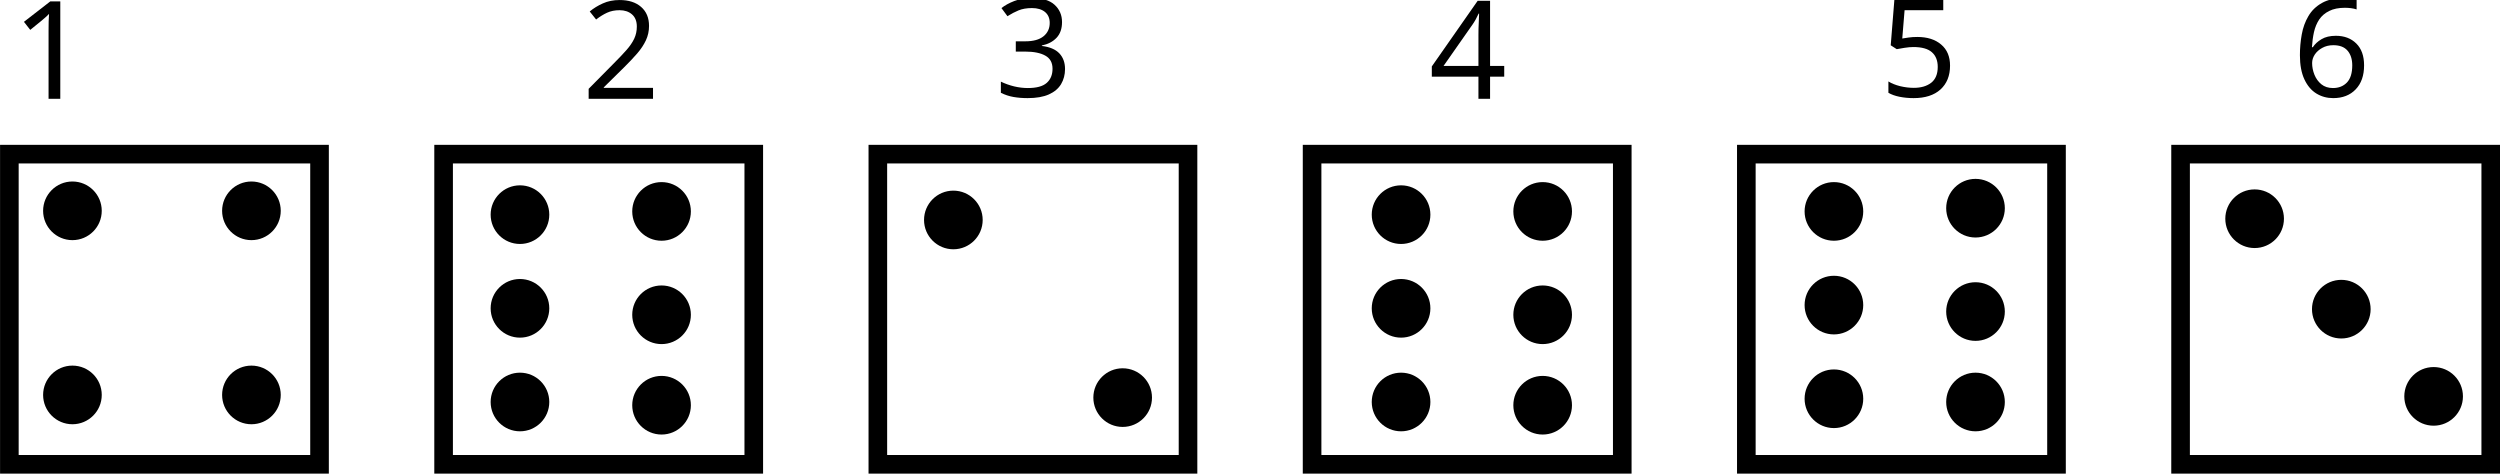
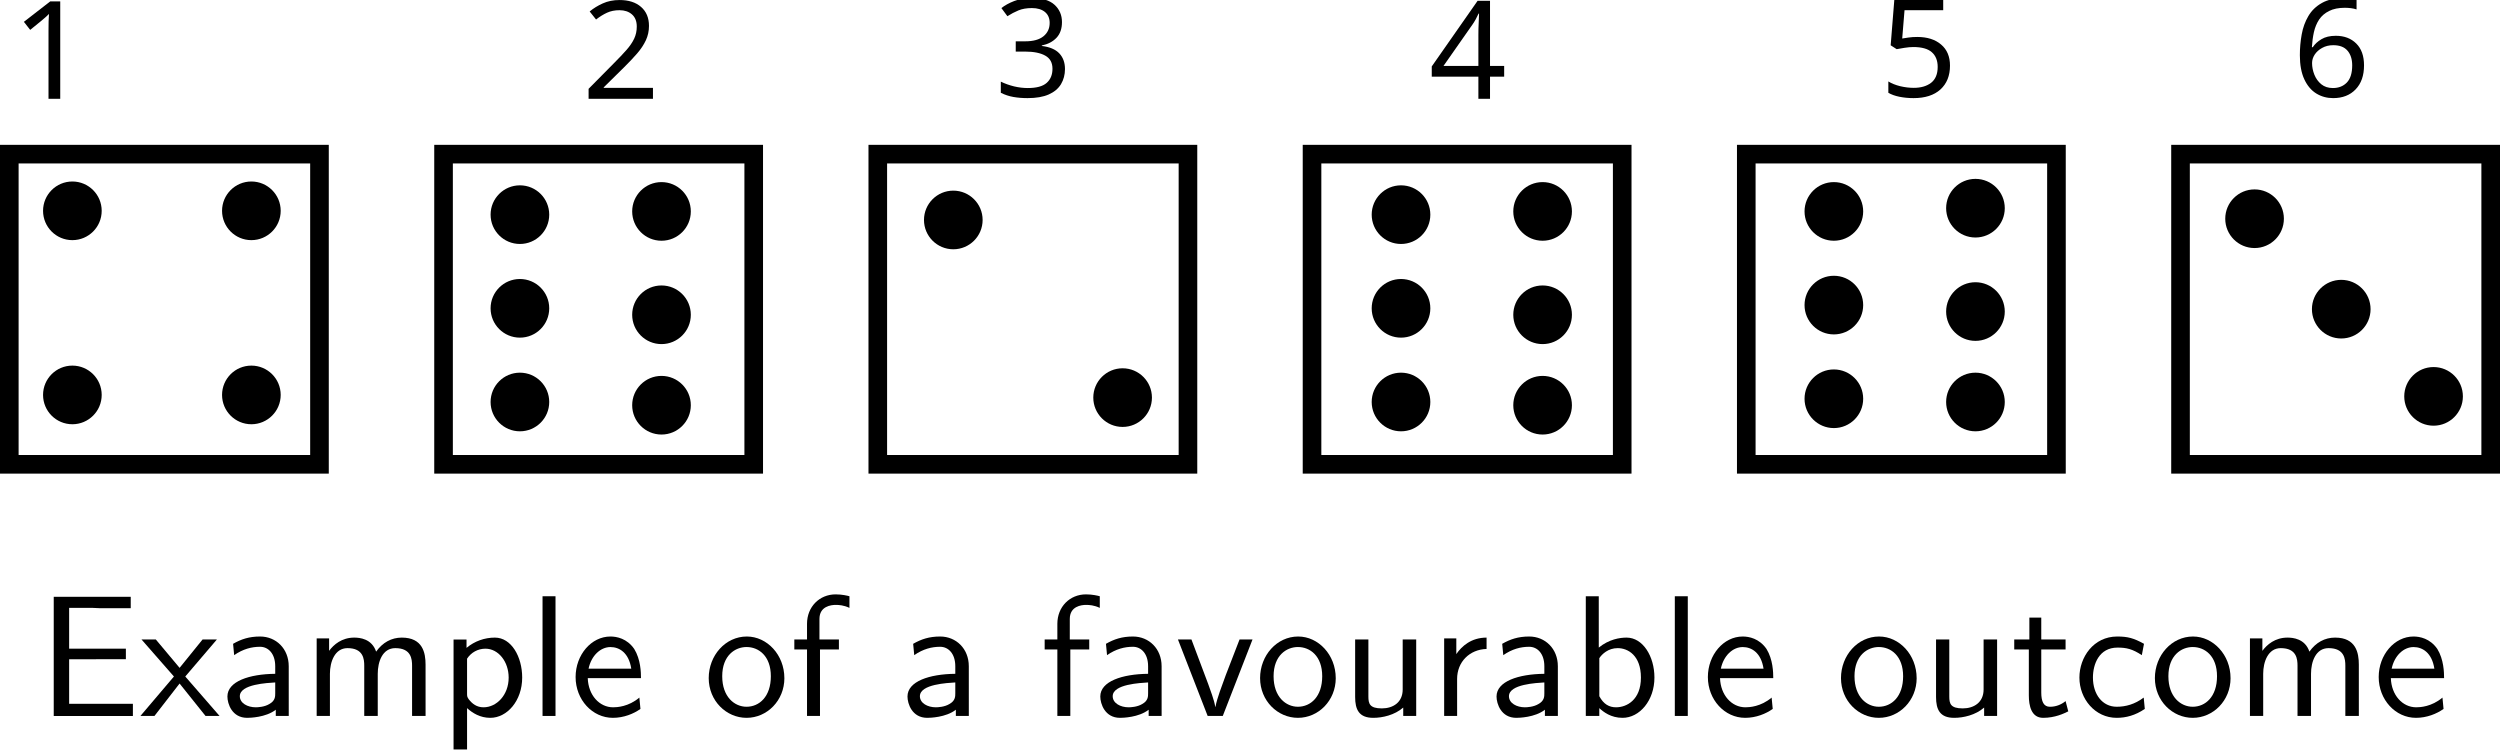
- <svg xmlns="http://www.w3.org/2000/svg" xmlns:xlink="http://www.w3.org/1999/xlink" width="403" height="76.356" id="svg2" version="1.1">
+ <svg xmlns="http://www.w3.org/2000/svg" xmlns:ns2="http://www.iki.fi/pav/software/textext/" xmlns:xlink="http://www.w3.org/1999/xlink" width="403" height="120.812" id="svg2" version="1.1">
  <defs id="defs4" />
-   <g id="layer1" transform="translate(-67.0625,-151.8006)">
-     <rect style="fill:none;stroke:#000000;stroke-opacity:1" id="rect2985" width="50" height="50" x="68.571" y="176.648" />
-     <use x="0" y="0" xlink:href="#rect2985" id="use3803" style="stroke-width:3;stroke-miterlimit:4;stroke-dasharray:none" width="744.094" height="1052.362" />
-     <use x="0" y="0" xlink:href="#rect2985" transform="translate(70,0)" id="use3805" style="stroke-width:3;stroke-miterlimit:4;stroke-dasharray:none" width="744.094" height="1052.362" />
-     <use x="0" y="0" xlink:href="#rect2985" transform="translate(140,0)" id="use3807" style="stroke-width:3;stroke-miterlimit:4;stroke-dasharray:none" width="744.094" height="1052.362" />
-     <use x="0" y="0" xlink:href="#rect2985" transform="translate(210,0)" id="use3809" style="stroke-width:3;stroke-miterlimit:4;stroke-dasharray:none" width="744.094" height="1052.362" />
-     <use x="0" y="0" xlink:href="#rect2985" transform="translate(280,0)" id="use3811" style="stroke-width:3;stroke-miterlimit:4;stroke-dasharray:none" width="744.094" height="1052.362" />
-     <use x="0" y="0" xlink:href="#rect2985" transform="translate(350,0)" id="use3813" style="stroke-width:3;stroke-miterlimit:4;stroke-dasharray:none" width="744.094" height="1052.362" />
-     <g id="g3839" transform="translate(210.7678,-3.5142125e-7)">
-       <path transform="matrix(0.8293862,0,0,0.8688808,36.33401,-29.83347)" d="m 145.065,265.646 c 0,3.004 -2.552,5.44 -5.699,5.44 -3.147,0 -5.699,-2.436 -5.699,-5.44 0,-3.004 2.552,-5.44 5.699,-5.44 3.147,0 5.699,2.436 5.699,5.44 z" id="path3815" style="fill:#000000;fill-opacity:1;stroke:none" />
-       <use height="1052.362" width="744.094" transform="translate(3.7000001e-7,-15.09948)" id="use3819" xlink:href="#path3815" y="0" x="0" />
-       <use height="1052.362" width="744.094" id="use3821" transform="translate(0,15.09948)" xlink:href="#path3815" y="0" x="0" />
-       <use height="1052.362" width="744.094" id="use3823" transform="translate(22.8245,-15.62016)" xlink:href="#path3815" y="0" x="0" />
-       <use height="1052.362" width="744.094" id="use3825" transform="translate(22.8245,1.041344)" xlink:href="#path3815" y="0" x="0" />
-       <use height="1052.362" width="744.094" id="use3827" transform="translate(22.8245,15.62016)" xlink:href="#path3815" y="0" x="0" />
+   <g transform="translate(-67.07143,-151.8006)" id="layer1">
+     <rect y="176.648" x="68.571" height="50" width="50" id="rect2985" style="fill:none;stroke:#000000;stroke-opacity:1" />
+     <use height="1052.362" width="744.094" style="stroke-width:3;stroke-miterlimit:4;stroke-dasharray:none" id="use3803" xlink:href="#rect2985" y="0" x="0" />
+     <use height="1052.362" width="744.094" style="stroke-width:3;stroke-miterlimit:4;stroke-dasharray:none" id="use3805" transform="translate(70,0)" xlink:href="#rect2985" y="0" x="0" />
+     <use height="1052.362" width="744.094" style="stroke-width:3;stroke-miterlimit:4;stroke-dasharray:none" id="use3807" transform="translate(140,0)" xlink:href="#rect2985" y="0" x="0" />
+     <use height="1052.362" width="744.094" style="stroke-width:3;stroke-miterlimit:4;stroke-dasharray:none" id="use3809" transform="translate(210,0)" xlink:href="#rect2985" y="0" x="0" />
+     <use height="1052.362" width="744.094" style="stroke-width:3;stroke-miterlimit:4;stroke-dasharray:none" id="use3811" transform="translate(280,0)" xlink:href="#rect2985" y="0" x="0" />
+     <use height="1052.362" width="744.094" style="stroke-width:3;stroke-miterlimit:4;stroke-dasharray:none" id="use3813" transform="translate(350,0)" xlink:href="#rect2985" y="0" x="0" />
+     <g transform="translate(210.7678,-3.5142125e-7)" id="g3839">
+       <path style="fill:#000000;fill-opacity:1;stroke:none" id="path3815" d="m 145.065,265.646 c 0,3.004 -2.552,5.44 -5.699,5.44 -3.147,0 -5.699,-2.436 -5.699,-5.44 0,-3.004 2.552,-5.44 5.699,-5.44 3.147,0 5.699,2.436 5.699,5.44 z" transform="matrix(0.8293862,0,0,0.8688808,36.33401,-29.83347)" />
+       <use x="0" y="0" xlink:href="#path3815" id="use3819" transform="translate(3.7000001e-7,-15.09948)" width="744.094" height="1052.362" />
+       <use x="0" y="0" xlink:href="#path3815" transform="translate(0,15.09948)" id="use3821" width="744.094" height="1052.362" />
+       <use x="0" y="0" xlink:href="#path3815" transform="translate(22.8245,-15.62016)" id="use3823" width="744.094" height="1052.362" />
+       <use x="0" y="0" xlink:href="#path3815" transform="translate(22.8245,1.041344)" id="use3825" width="744.094" height="1052.362" />
+       <use x="0" y="0" xlink:href="#path3815" transform="translate(22.8245,15.62016)" id="use3827" width="744.094" height="1052.362" />
    </g>
-     <g id="g3847" transform="translate(155.9879,76.63614)">
-       <use height="1052.362" width="744.094" id="use3829" transform="translate(69.07924,-14.05814)" xlink:href="#path3815" y="0" x="0" />
-       <use height="1052.362" width="744.094" id="use3831" transform="translate(95.76626,-14.05814)" xlink:href="#path3815" y="0" x="0" />
-       <use height="1052.362" width="744.094" id="use3833" transform="translate(69.07924,15.09948)" xlink:href="#path3815" y="0" x="0" />
-       <use height="1052.362" width="744.094" id="use3835" transform="translate(95.76626,15.09948)" xlink:href="#path3815" y="0" x="0" />
-       <use height="1052.362" width="744.094" id="use3837" transform="translate(81.92592,1.562016)" xlink:href="#path3815" y="0" x="0" />
+     <g transform="translate(-69.45901,0.3348599)" id="g3895">
+       <path style="fill:#000000;fill-opacity:1;stroke:none" id="use3817" d="m 145.065,265.646 c 0,3.004 -2.552,5.44 -5.699,5.44 -3.147,0 -5.699,-2.436 -5.699,-5.44 0,-3.004 2.552,-5.44 5.699,-5.44 3.147,0 5.699,2.436 5.699,5.44 z" transform="matrix(0.8293862,0,0,0.8688808,174.6149,-43.89161)" />
+       <path style="fill:#000000;fill-opacity:1;stroke:none" id="use3856" d="m 145.065,265.646 c 0,3.004 -2.552,5.44 -5.699,5.44 -3.147,0 -5.699,-2.436 -5.699,-5.44 0,-3.004 2.552,-5.44 5.699,-5.44 3.147,0 5.699,2.436 5.699,5.44 z" transform="matrix(0.8293862,0,0,0.8688808,201.9076,-15.25466)" />
    </g>
-     <use x="0" y="0" xlink:href="#use3817" id="use3854" transform="translate(-120.5624,99.58644)" width="744.094" height="1052.362" />
-     <g id="g3895" transform="translate(-69.45901,0.3348599)">
-       <path transform="matrix(0.8293862,0,0,0.8688808,174.6149,-43.89161)" d="m 145.065,265.646 c 0,3.004 -2.552,5.44 -5.699,5.44 -3.147,0 -5.699,-2.436 -5.699,-5.44 0,-3.004 2.552,-5.44 5.699,-5.44 3.147,0 5.699,2.436 5.699,5.44 z" id="use3817" style="fill:#000000;fill-opacity:1;stroke:none" />
-       <path transform="matrix(0.8293862,0,0,0.8688808,201.9076,-15.25466)" d="m 145.065,265.646 c 0,3.004 -2.552,5.44 -5.699,5.44 -3.147,0 -5.699,-2.436 -5.699,-5.44 0,-3.004 2.552,-5.44 5.699,-5.44 3.147,0 5.699,2.436 5.699,5.44 z" id="use3856" style="fill:#000000;fill-opacity:1;stroke:none" />
+     <g transform="translate(70.6196,-0.3845415)" id="g3884">
+       <path transform="matrix(0.8293862,0,0,0.8688808,244.2999,-43.37094)" d="m 145.065,265.646 c 0,3.004 -2.552,5.44 -5.699,5.44 -3.147,0 -5.699,-2.436 -5.699,-5.44 0,-3.004 2.552,-5.44 5.699,-5.44 3.147,0 5.699,2.436 5.699,5.44 z" id="use3858" style="fill:#000000;fill-opacity:1;stroke:none" />
+       <path transform="matrix(0.8293862,0,0,0.8688808,273.1546,-14.73399)" d="m 145.065,265.646 c 0,3.004 -2.552,5.44 -5.699,5.44 -3.147,0 -5.699,-2.436 -5.699,-5.44 0,-3.004 2.552,-5.44 5.699,-5.44 3.147,0 5.699,2.436 5.699,5.44 z" id="use3860" style="fill:#000000;fill-opacity:1;stroke:none" />
+       <path transform="matrix(0.8293862,0,0,0.8688808,258.273,-28.79213)" d="m 145.065,265.646 c 0,3.004 -2.552,5.44 -5.699,5.44 -3.147,0 -5.699,-2.436 -5.699,-5.44 0,-3.004 2.552,-5.44 5.699,-5.44 3.147,0 5.699,2.436 5.699,5.44 z" id="use3862" style="fill:#000000;fill-opacity:1;stroke:none" />
    </g>
-     <g id="g3884" transform="translate(70.6196,-0.3845415)">
-       <path style="fill:#000000;fill-opacity:1;stroke:none" id="use3858" d="m 145.065,265.646 c 0,3.004 -2.552,5.44 -5.699,5.44 -3.147,0 -5.699,-2.436 -5.699,-5.44 0,-3.004 2.552,-5.44 5.699,-5.44 3.147,0 5.699,2.436 5.699,5.44 z" transform="matrix(0.8293862,0,0,0.8688808,244.2999,-43.37094)" />
-       <path style="fill:#000000;fill-opacity:1;stroke:none" id="use3860" d="m 145.065,265.646 c 0,3.004 -2.552,5.44 -5.699,5.44 -3.147,0 -5.699,-2.436 -5.699,-5.44 0,-3.004 2.552,-5.44 5.699,-5.44 3.147,0 5.699,2.436 5.699,5.44 z" transform="matrix(0.8293862,0,0,0.8688808,273.1546,-14.73399)" />
-       <path style="fill:#000000;fill-opacity:1;stroke:none" id="use3862" d="m 145.065,265.646 c 0,3.004 -2.552,5.44 -5.699,5.44 -3.147,0 -5.699,-2.436 -5.699,-5.44 0,-3.004 2.552,-5.44 5.699,-5.44 3.147,0 5.699,2.436 5.699,5.44 z" transform="matrix(0.8293862,0,0,0.8688808,258.273,-28.79213)" />
+     <g transform="translate(-350.9676,-0.6180483)" id="g3889">
+       <use x="0" y="0" xlink:href="#use3817" transform="translate(139.5027,-0.5206717)" id="use3864" width="744.094" height="1052.362" />
+       <use x="0" y="0" xlink:href="#use3817" transform="translate(168.3575,-0.5206717)" id="use3866" width="744.094" height="1052.362" />
+       <use x="0" y="0" xlink:href="#use3817" transform="translate(139.5027,29.15762)" id="use3868" width="744.094" height="1052.362" />
+       <use x="0" y="0" xlink:href="#use3817" transform="translate(168.3575,29.15762)" id="use3870" width="744.094" height="1052.362" />
    </g>
-     <g id="g3889" transform="translate(-350.9676,-0.6180483)">
-       <use height="1052.362" width="744.094" id="use3864" transform="translate(139.5027,-0.5206717)" xlink:href="#use3817" y="0" x="0" />
-       <use height="1052.362" width="744.094" id="use3866" transform="translate(168.3575,-0.5206717)" xlink:href="#use3817" y="0" x="0" />
-       <use height="1052.362" width="744.094" id="use3868" transform="translate(139.5027,29.15762)" xlink:href="#use3817" y="0" x="0" />
-       <use height="1052.362" width="744.094" id="use3870" transform="translate(168.3575,29.15762)" xlink:href="#use3817" y="0" x="0" />
-     </g>
-     <use x="0" y="0" xlink:href="#g3839" id="use3899" transform="translate(-211.8091,0.5206713)" width="744.094" height="1052.362" />
-     <use x="0" y="0" xlink:href="#g3839" transform="translate(-69.77523,0.5206715)" id="use3901" width="744.094" height="1052.362" />
-     <use x="0" y="0" xlink:href="#g3839" transform="translate(-131.8447,75.22516)" id="use3903" width="744.094" height="1052.362" />
-     <text xml:space="preserve" style="font-size:22px;font-style:normal;font-variant:normal;font-weight:normal;font-stretch:normal;line-height:125%;letter-spacing:0px;word-spacing:0px;fill:#000000;fill-opacity:1;stroke:none;font-family:Ubuntu;-inkscape-font-specification:Ubuntu" x="89.56" y="167.729" id="text4001">
-       <tspan id="tspan4003" x="89.56" y="167.729" style="text-align:center;text-anchor:middle">1</tspan>
+     <use height="1052.362" width="744.094" transform="translate(-211.8091,0.5206713)" id="use3899" xlink:href="#g3839" y="0" x="0" />
+     <use height="1052.362" width="744.094" id="use3901" transform="translate(-69.77523,0.5206715)" xlink:href="#g3839" y="0" x="0" />
+     <text id="text4001" y="167.729" x="89.56" style="font-size:22px;font-style:normal;font-variant:normal;font-weight:normal;font-stretch:normal;line-height:125%;letter-spacing:0px;word-spacing:0px;fill:#000000;fill-opacity:1;stroke:none;font-family:Ubuntu;-inkscape-font-specification:Ubuntu" xml:space="preserve">
+       <tspan style="text-align:center;text-anchor:middle" y="167.729" x="89.56" id="tspan4003">1</tspan>
    </text>
-     <text xml:space="preserve" style="font-size:22px;font-style:normal;font-variant:normal;font-weight:normal;font-stretch:normal;line-height:125%;letter-spacing:0px;word-spacing:0px;fill:#000000;fill-opacity:1;stroke:none;font-family:Ubuntu;-inkscape-font-specification:Ubuntu" x="160.891" y="167.729" id="text4017">
-       <tspan id="tspan4019" x="160.891" y="167.729">2</tspan>
+     <text id="text4017" y="167.729" x="160.891" style="font-size:22px;font-style:normal;font-variant:normal;font-weight:normal;font-stretch:normal;line-height:125%;letter-spacing:0px;word-spacing:0px;fill:#000000;fill-opacity:1;stroke:none;font-family:Ubuntu;-inkscape-font-specification:Ubuntu" xml:space="preserve">
+       <tspan y="167.729" x="160.891" id="tspan4019">2</tspan>
    </text>
-     <text xml:space="preserve" style="font-size:22px;font-style:normal;font-variant:normal;font-weight:normal;font-stretch:normal;line-height:125%;letter-spacing:0px;word-spacing:0px;fill:#000000;fill-opacity:1;stroke:none;font-family:Ubuntu;-inkscape-font-specification:Ubuntu" x="227.417" y="167.399" id="text4021">
-       <tspan id="tspan4023" x="227.417" y="167.399">3</tspan>
+     <text id="text4021" y="167.399" x="227.417" style="font-size:22px;font-style:normal;font-variant:normal;font-weight:normal;font-stretch:normal;line-height:125%;letter-spacing:0px;word-spacing:0px;fill:#000000;fill-opacity:1;stroke:none;font-family:Ubuntu;-inkscape-font-specification:Ubuntu" xml:space="preserve">
+       <tspan y="167.399" x="227.417" id="tspan4023">3</tspan>
    </text>
-     <text xml:space="preserve" style="font-size:22px;font-style:normal;font-variant:normal;font-weight:normal;font-stretch:normal;line-height:125%;letter-spacing:0px;word-spacing:0px;fill:#000000;fill-opacity:1;stroke:none;font-family:Ubuntu;-inkscape-font-specification:Ubuntu" x="297.403" y="167.729" id="text4025">
-       <tspan id="tspan4027" x="297.403" y="167.729">4</tspan>
+     <text id="text4025" y="167.729" x="297.403" style="font-size:22px;font-style:normal;font-variant:normal;font-weight:normal;font-stretch:normal;line-height:125%;letter-spacing:0px;word-spacing:0px;fill:#000000;fill-opacity:1;stroke:none;font-family:Ubuntu;-inkscape-font-specification:Ubuntu" xml:space="preserve">
+       <tspan y="167.729" x="297.403" id="tspan4027">4</tspan>
    </text>
-     <flowRoot xml:space="preserve" id="flowRoot4029" style="font-size:22px;font-style:normal;font-variant:normal;font-weight:normal;font-stretch:normal;line-height:125%;letter-spacing:0px;word-spacing:0px;fill:#000000;fill-opacity:1;stroke:none;font-family:Ubuntu;-inkscape-font-specification:Ubuntu" transform="translate(67.0625,175.1562)">
+     <flowRoot transform="translate(67.0625,175.1562)" style="font-size:22px;font-style:normal;font-variant:normal;font-weight:normal;font-stretch:normal;line-height:125%;letter-spacing:0px;word-spacing:0px;fill:#000000;fill-opacity:1;stroke:none;font-family:Ubuntu;-inkscape-font-specification:Ubuntu" id="flowRoot4029" xml:space="preserve">
      <flowRegion id="flowRegion4031">
-         <rect id="rect4033" width="31.917" height="26.533" x="277.639" y="-35.445" />
+         <rect y="-35.445" x="277.639" height="26.533" width="31.917" id="rect4033" />
      </flowRegion>
      <flowPara id="flowPara4035" />
    </flowRoot>
-     <text xml:space="preserve" style="font-size:22px;font-style:normal;font-variant:normal;font-weight:normal;font-stretch:normal;line-height:125%;letter-spacing:0px;word-spacing:0px;fill:#000000;fill-opacity:1;stroke:none;font-family:Ubuntu;-inkscape-font-specification:Ubuntu" x="370.082" y="167.399" id="text4037">
-       <tspan id="tspan4039" x="370.082" y="167.399">5</tspan>
+     <text id="text4037" y="167.399" x="370.082" style="font-size:22px;font-style:normal;font-variant:normal;font-weight:normal;font-stretch:normal;line-height:125%;letter-spacing:0px;word-spacing:0px;fill:#000000;fill-opacity:1;stroke:none;font-family:Ubuntu;-inkscape-font-specification:Ubuntu" xml:space="preserve">
+       <tspan y="167.399" x="370.082" id="tspan4039">5</tspan>
    </text>
-     <flowRoot xml:space="preserve" id="flowRoot4041" style="font-size:22px;font-style:normal;font-variant:normal;font-weight:normal;font-stretch:normal;line-height:125%;letter-spacing:0px;word-spacing:0px;fill:#000000;fill-opacity:1;stroke:none;font-family:Ubuntu;-inkscape-font-specification:Ubuntu" transform="translate(67.0625,175.1562)">
+     <flowRoot transform="translate(67.0625,175.1562)" style="font-size:22px;font-style:normal;font-variant:normal;font-weight:normal;font-stretch:normal;line-height:125%;letter-spacing:0px;word-spacing:0px;fill:#000000;fill-opacity:1;stroke:none;font-family:Ubuntu;-inkscape-font-specification:Ubuntu" id="flowRoot4041" xml:space="preserve">
      <flowRegion id="flowRegion4043">
-         <rect id="rect4045" width="25.38" height="24.611" x="362.239" y="-31.599" />
+         <rect y="-31.599" x="362.239" height="24.611" width="25.38" id="rect4045" />
      </flowRegion>
      <flowPara id="flowPara4047" />
    </flowRoot>
-     <text xml:space="preserve" style="font-size:22px;font-style:normal;font-variant:normal;font-weight:normal;font-stretch:normal;line-height:125%;letter-spacing:0px;word-spacing:0px;fill:#000000;fill-opacity:1;stroke:none;font-family:Ubuntu;-inkscape-font-specification:Ubuntu" x="436.607" y="167.399" id="text4049">
-       <tspan id="tspan4051" x="436.607" y="167.399">6</tspan>
+     <text id="text4049" y="167.399" x="436.607" style="font-size:22px;font-style:normal;font-variant:normal;font-weight:normal;font-stretch:normal;line-height:125%;letter-spacing:0px;word-spacing:0px;fill:#000000;fill-opacity:1;stroke:none;font-family:Ubuntu;-inkscape-font-specification:Ubuntu" xml:space="preserve">
+       <tspan y="167.399" x="436.607" id="tspan4051">6</tspan>
    </text>
+     <g id="g3152" ns2:preamble="/home/abhinavc/playpen/textext/preamble.ini" ns2:text="Example of a favourable outcome " transform="matrix(2.787456,0,0,2.787456,-833.1754,34.72952)">
+       <defs id="defs3154">
+         <g id="g3156">
+           <symbol id="textext-4be22a74-0" overflow="visible" style="overflow:visible">
+             <path id="path3159" d="m 5.109,-3.281 0,-0.609 -3.281,0 0,-2.359 1.375,0 c 0.109,0 0.234,0.016 0.359,0.016 l 1.828,0 0,-0.656 -4.453,0 0,6.891 4.578,0 0,-0.703 -1.25,0 c -0.125,0 -0.234,0 -0.359,0 l -2.078,0 0,-2.578 z m 0,0" style="stroke:none" />
+           </symbol>
+           <symbol id="textext-4be22a74-1" overflow="visible" style="overflow:visible">
+             <path id="path3162" d="m 2.594,-2.281 1.828,-2.141 -0.828,0 -1.328,1.641 -1.375,-1.641 -0.828,0 1.875,2.141 L 0,0 l 0.812,0 1.453,-1.875 1.5,1.875 0.812,0 z m 0,0" style="stroke:none" />
+           </symbol>
+           <symbol id="textext-4be22a74-2" overflow="visible" style="overflow:visible">
+             <path id="path3165" d="m 3.984,-2.875 c 0,-1.016 -0.734,-1.719 -1.656,-1.719 -0.641,0 -1.094,0.156 -1.562,0.422 l 0.062,0.656 C 1.344,-3.875 1.844,-4 2.328,-4 c 0.469,0 0.875,0.391 0.875,1.125 l 0,0.438 C 1.703,-2.422 0.438,-2 0.438,-1.125 c 0,0.422 0.266,1.234 1.141,1.234 0.141,0 1.078,-0.016 1.656,-0.469 l 0,0.359 0.75,0 z m -0.781,1.562 c 0,0.188 0,0.438 -0.344,0.625 C 2.578,-0.516 2.188,-0.5 2.078,-0.5 1.609,-0.5 1.156,-0.734 1.156,-1.141 c 0,-0.703 1.609,-0.766 2.047,-0.797 z m 0,0" style="stroke:none" />
+           </symbol>
+           <symbol id="textext-4be22a74-3" overflow="visible" style="overflow:visible">
+             <path id="path3168" d="m 7.109,-2.969 c 0,-0.672 -0.156,-1.562 -1.375,-1.562 -0.594,0 -1.109,0.281 -1.484,0.812 -0.25,-0.75 -0.953,-0.812 -1.266,-0.812 -0.719,0 -1.188,0.406 -1.453,0.766 l 0,-0.719 -0.719,0 0,4.484 0.766,0 0,-2.438 c 0,-0.688 0.281,-1.484 1.016,-1.484 0.922,0 0.969,0.641 0.969,1.016 l 0,2.906 0.781,0 0,-2.438 c 0,-0.688 0.266,-1.484 1.016,-1.484 0.922,0 0.969,0.641 0.969,1.016 l 0,2.906 0.781,0 z m 0,0" style="stroke:none" />
+           </symbol>
+           <symbol id="textext-4be22a74-4" overflow="visible" style="overflow:visible">
+             <path id="path3171" d="m 1.594,-0.453 c 0.312,0.281 0.75,0.562 1.344,0.562 0.969,0 1.844,-0.984 1.844,-2.328 0,-1.203 -0.625,-2.312 -1.578,-2.312 -0.594,0 -1.172,0.203 -1.641,0.594 l 0,-0.484 -0.75,0 0,6.359 0.781,0 z m 0,-2.859 c 0.234,-0.359 0.625,-0.578 1.062,-0.578 0.75,0 1.344,0.75 1.344,1.672 C 4,-1.203 3.297,-0.5 2.547,-0.5 2.156,-0.5 1.891,-0.703 1.688,-0.969 1.594,-1.109 1.594,-1.141 1.594,-1.312 z m 0,0" style="stroke:none" />
+           </symbol>
+           <symbol id="textext-4be22a74-5" overflow="visible" style="overflow:visible">
+             <path id="path3174" d="m 1.562,-6.922 -0.75,0 0,6.922 0.75,0 z m 0,0" style="stroke:none" />
+           </symbol>
+           <symbol id="textext-4be22a74-6" overflow="visible" style="overflow:visible">
+             <path id="path3177" d="M 4.125,-2.188 C 4.125,-2.516 4.109,-3.266 3.734,-3.875 3.312,-4.484 2.719,-4.594 2.359,-4.594 1.25,-4.594 0.344,-3.531 0.344,-2.25 c 0,1.312 0.969,2.359 2.156,2.359 0.625,0 1.203,-0.234 1.594,-0.516 L 4.031,-1.062 C 3.406,-0.531 2.734,-0.5 2.516,-0.5 1.719,-0.5 1.078,-1.203 1.047,-2.188 z M 1.094,-2.734 c 0.156,-0.75 0.688,-1.25 1.266,-1.25 0.516,0 1.062,0.328 1.203,1.25 z m 0,0" style="stroke:none" />
+           </symbol>
+           <symbol id="textext-4be22a74-7" overflow="visible" style="overflow:visible">
+             <path id="path3180" d="m 4.672,-2.188 c 0,-1.344 -1,-2.406 -2.172,-2.406 -1.234,0 -2.203,1.094 -2.203,2.406 0,1.312 1.016,2.297 2.188,2.297 1.188,0 2.188,-1 2.188,-2.297 z m -2.188,1.656 c -0.688,0 -1.406,-0.562 -1.406,-1.766 0,-1.203 0.75,-1.688 1.406,-1.688 0.703,0 1.406,0.516 1.406,1.688 0,1.188 -0.672,1.766 -1.406,1.766 z m 0,0" style="stroke:none" />
+           </symbol>
+           <symbol id="textext-4be22a74-8" overflow="visible" style="overflow:visible">
+             <path id="path3183" d="m 1.75,-3.844 1.094,0 0,-0.578 -1.125,0 0,-1.188 c 0,-0.734 0.672,-0.812 0.938,-0.812 0.188,0 0.469,0.016 0.797,0.172 l 0,-0.672 C 3.344,-6.953 3.031,-7.031 2.656,-7.031 1.719,-7.031 1,-6.312 1,-5.328 l 0,0.906 -0.734,0 0,0.578 L 1,-3.844 1,0 1.75,0 z m 0,0" style="stroke:none" />
+           </symbol>
+           <symbol id="textext-4be22a74-9" overflow="visible" style="overflow:visible">
+             <path id="path3186" d="m 4.453,-4.422 -0.75,0 -0.797,2.062 C 2.703,-1.797 2.391,-1 2.312,-0.531 l -0.016,0 C 2.25,-0.891 1.984,-1.578 1.891,-1.844 l -0.969,-2.578 -0.781,0 L 1.859,0 l 0.875,0 z m 0,0" style="stroke:none" />
+           </symbol>
+           <symbol id="textext-4be22a74-10" overflow="visible" style="overflow:visible">
+             <path id="path3189" d="m 4.344,-4.422 -0.781,0 0,2.891 c 0,0.75 -0.562,1.094 -1.203,1.094 -0.703,0 -0.781,-0.266 -0.781,-0.688 l 0,-3.297 -0.766,0 0,3.328 c 0,0.719 0.219,1.203 1.047,1.203 0.531,0 1.234,-0.156 1.734,-0.594 l 0,0.484 0.75,0 z m 0,0" style="stroke:none" />
+           </symbol>
+           <symbol id="textext-4be22a74-11" overflow="visible" style="overflow:visible">
+             <path id="path3192" d="M 1.562,-2.141 C 1.562,-3.125 2.281,-3.844 3.266,-3.875 l 0,-0.656 c -0.891,0 -1.438,0.5 -1.75,0.953 l 0,-0.906 -0.703,0 0,4.484 0.75,0 z m 0,0" style="stroke:none" />
+           </symbol>
+           <symbol id="textext-4be22a74-12" overflow="visible" style="overflow:visible">
+             <path id="path3195" d="m 1.562,-6.922 -0.75,0 0,6.922 0.781,0 0,-0.453 c 0.234,0.219 0.672,0.562 1.344,0.562 0.984,0 1.844,-1 1.844,-2.328 0,-1.234 -0.672,-2.312 -1.609,-2.312 -0.391,0 -1.016,0.094 -1.609,0.578 z M 1.594,-3.344 C 1.75,-3.578 2.109,-3.922 2.656,-3.922 3.25,-3.922 4,-3.5 4,-2.219 4,-0.922 3.172,-0.5 2.562,-0.5 2.172,-0.5 1.844,-0.672 1.594,-1.141 z m 0,0" style="stroke:none" />
+           </symbol>
+           <symbol id="textext-4be22a74-13" overflow="visible" style="overflow:visible">
+             <path id="path3198" d="m 1.75,-3.844 1.406,0 0,-0.578 -1.406,0 0,-1.266 -0.688,0 0,1.266 -0.875,0 0,0.578 0.844,0 0,2.656 c 0,0.594 0.141,1.297 0.828,1.297 0.688,0 1.203,-0.25 1.453,-0.375 L 3.156,-0.859 C 2.891,-0.641 2.578,-0.531 2.25,-0.531 c -0.359,0 -0.5,-0.297 -0.5,-0.828 z m 0,0" style="stroke:none" />
+           </symbol>
+           <symbol id="textext-4be22a74-14" overflow="visible" style="overflow:visible">
+             <path id="path3201" d="M 4.094,-4.172 C 3.5,-4.5 3.156,-4.594 2.547,-4.594 c -1.375,0 -2.188,1.203 -2.188,2.375 0,1.234 0.906,2.328 2.156,2.328 0.531,0 1.078,-0.141 1.625,-0.516 l -0.062,-0.656 c -0.516,0.391 -1.047,0.531 -1.562,0.531 -0.828,0 -1.375,-0.719 -1.375,-1.688 C 1.141,-3 1.5,-3.953 2.562,-3.953 c 0.516,0 0.859,0.078 1.406,0.438 z m 0,0" style="stroke:none" />
+           </symbol>
+         </g>
+       </defs>
+       <g id="textext-4be22a74-15">
+         <g id="g3204" style="fill:#000000;fill-opacity:1">
+           <use id="use3206" y="83.403" x="325.134" xlink:href="#textext-4be22a74-0" width="403" height="76.356" />
+           <use id="use3208" y="83.403" x="331.084" xlink:href="#textext-4be22a74-1" width="403" height="76.356" />
+           <use id="use3210" y="83.403" x="335.677" xlink:href="#textext-4be22a74-2" width="403" height="76.356" />
+           <use id="use3212" y="83.403" x="340.465" xlink:href="#textext-4be22a74-3" width="403" height="76.356" />
+           <use id="use3214" y="83.403" x="348.38" xlink:href="#textext-4be22a74-4" width="403" height="76.356" />
+           <use id="use3216" y="83.403" x="353.527" xlink:href="#textext-4be22a74-5" width="403" height="76.356" />
+           <use id="use3218" y="83.403" x="355.907" xlink:href="#textext-4be22a74-6" width="403" height="76.356" />
+         </g>
+         <g id="g3220" style="fill:#000000;fill-opacity:1">
+           <use id="use3222" y="83.403" x="363.652" xlink:href="#textext-4be22a74-7" width="403" height="76.356" />
+           <use id="use3224" y="83.403" x="368.634" xlink:href="#textext-4be22a74-8" width="403" height="76.356" />
+         </g>
+         <g id="g3226" style="fill:#000000;fill-opacity:1">
+           <use id="use3228" y="83.403" x="375.006" xlink:href="#textext-4be22a74-2" width="403" height="76.356" />
+         </g>
+         <g id="g3230" style="fill:#000000;fill-opacity:1">
+           <use id="use3232" y="83.403" x="383.111" xlink:href="#textext-4be22a74-8" width="403" height="76.356" />
+           <use id="use3234" y="83.403" x="386.156" xlink:href="#textext-4be22a74-2" width="403" height="76.356" />
+           <use id="use3236" y="83.403" x="390.944" xlink:href="#textext-4be22a74-9" width="403" height="76.356" />
+           <use id="use3238" y="83.403" x="395.538" xlink:href="#textext-4be22a74-7" width="403" height="76.356" />
+           <use id="use3240" y="83.403" x="400.519" xlink:href="#textext-4be22a74-10" width="403" height="76.356" />
+           <use id="use3242" y="83.403" x="405.667" xlink:href="#textext-4be22a74-11" width="403" height="76.356" />
+           <use id="use3244" y="83.403" x="409.071" xlink:href="#textext-4be22a74-2" width="403" height="76.356" />
+           <use id="use3246" y="83.403" x="413.859" xlink:href="#textext-4be22a74-12" width="403" height="76.356" />
+           <use id="use3248" y="83.403" x="419.007" xlink:href="#textext-4be22a74-5" width="403" height="76.356" />
+           <use id="use3250" y="83.403" x="421.387" xlink:href="#textext-4be22a74-6" width="403" height="76.356" />
+         </g>
+         <g id="g3252" style="fill:#000000;fill-opacity:1">
+           <use id="use3254" y="83.403" x="429.132" xlink:href="#textext-4be22a74-7" width="403" height="76.356" />
+           <use id="use3256" y="83.403" x="434.113" xlink:href="#textext-4be22a74-10" width="403" height="76.356" />
+           <use id="use3258" y="83.403" x="439.261" xlink:href="#textext-4be22a74-13" width="403" height="76.356" />
+           <use id="use3260" y="83.403" x="442.858" xlink:href="#textext-4be22a74-14" width="403" height="76.356" />
+           <use id="use3262" y="83.403" x="447.285" xlink:href="#textext-4be22a74-7" width="403" height="76.356" />
+           <use id="use3264" y="83.403" x="452.267" xlink:href="#textext-4be22a74-3" width="403" height="76.356" />
+           <use id="use3266" y="83.403" x="460.181" xlink:href="#textext-4be22a74-6" width="403" height="76.356" />
+         </g>
+       </g>
+     </g>
  </g>
</svg>
